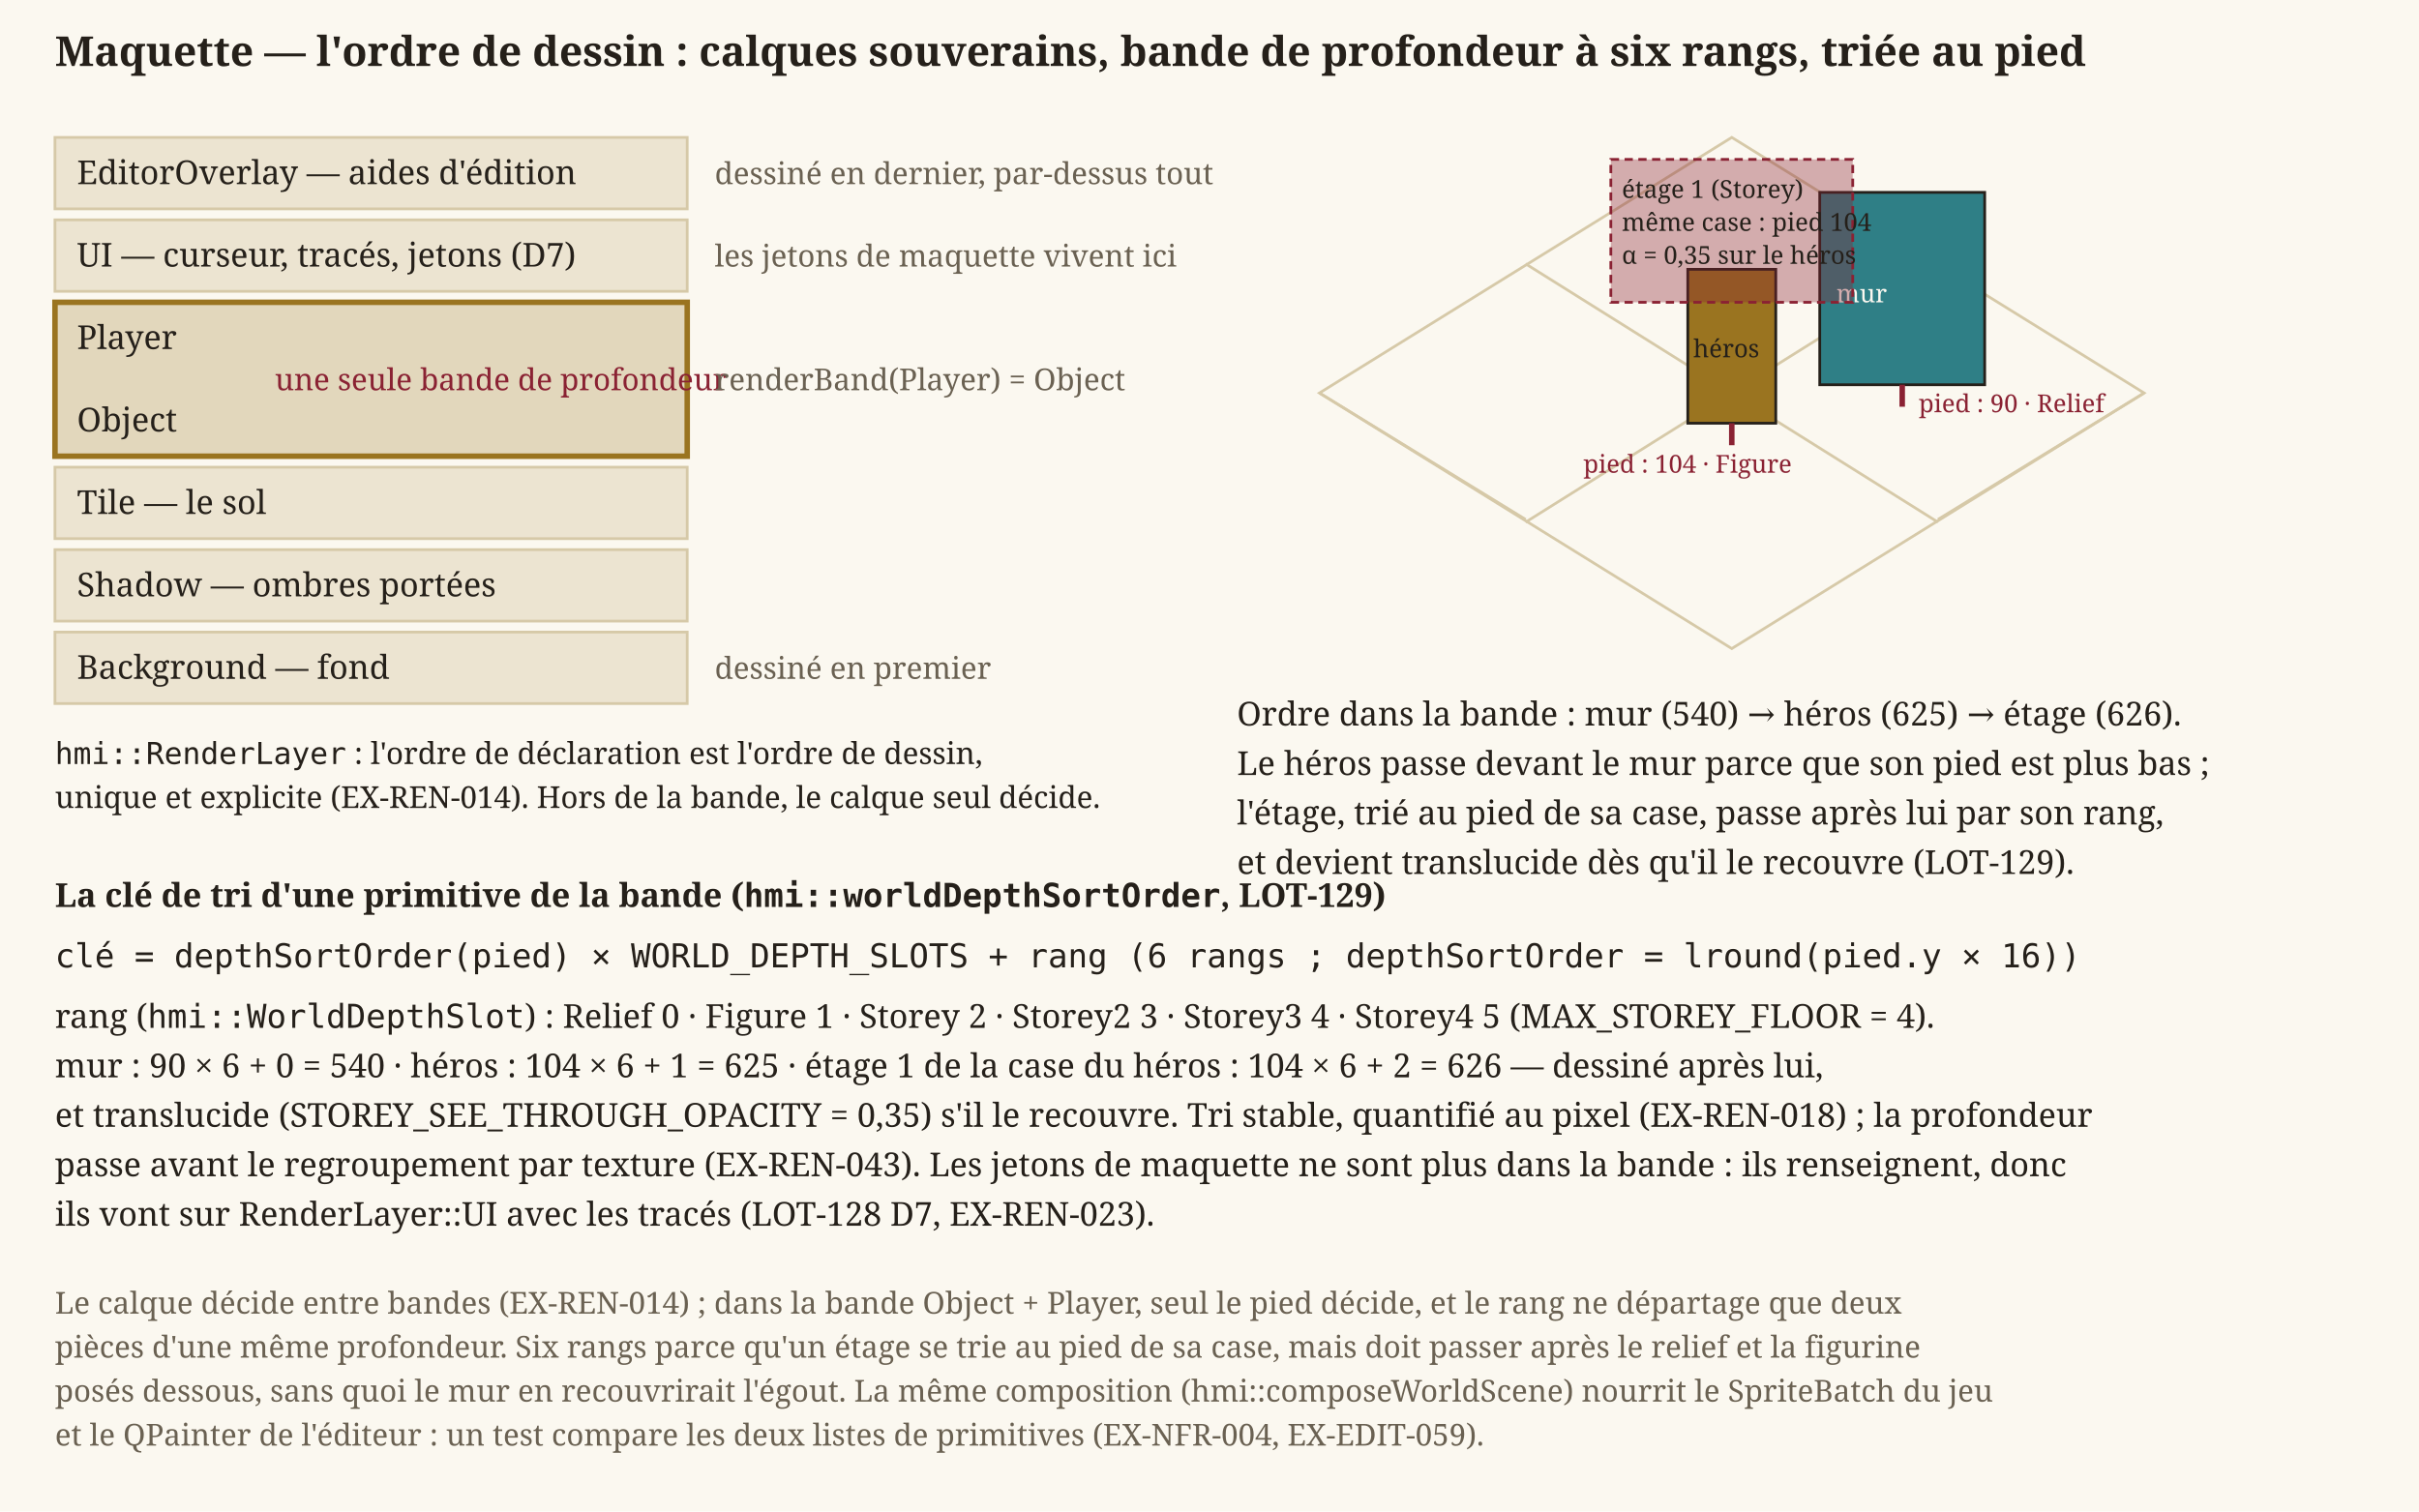
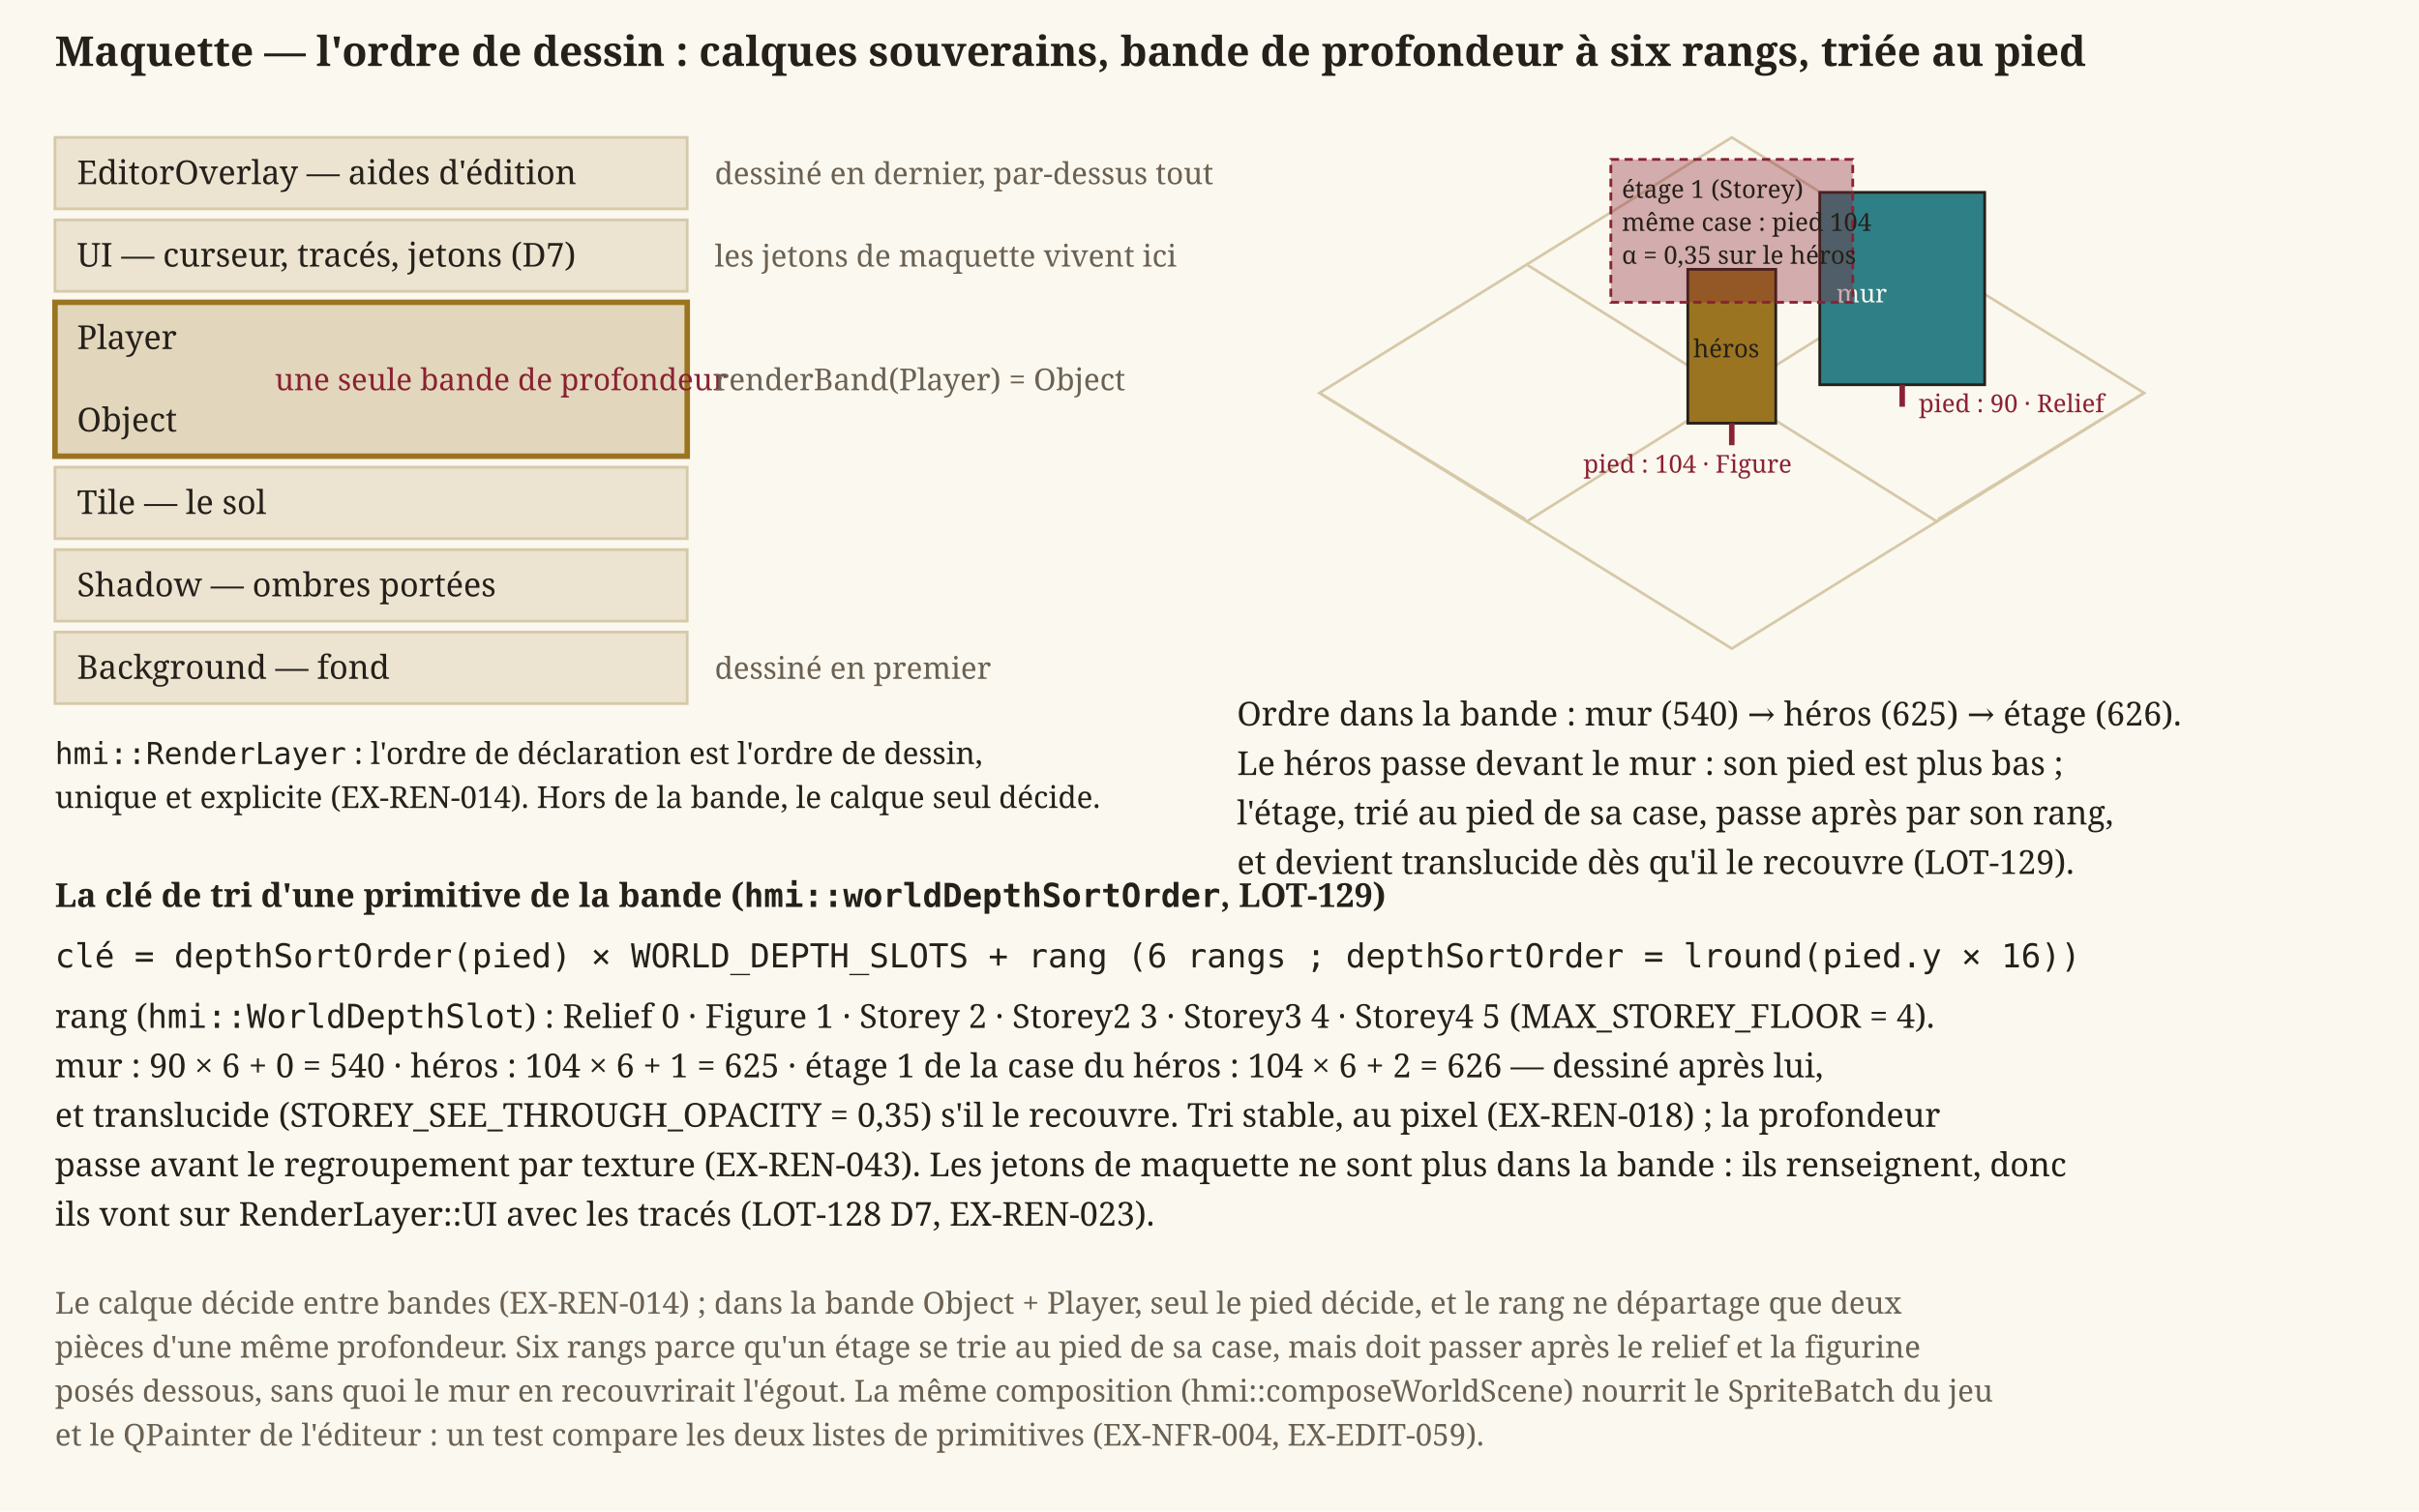
<svg xmlns="http://www.w3.org/2000/svg" viewBox="0 0 880 550" font-family="Georgia, serif" font-size="13">
  <rect width="880" height="550" fill="#fbf8f0" />
  <text x="20" y="24" font-size="15" font-weight="600" fill="#25201a">Maquette — l'ordre de dessin : calques souverains, bande de profondeur à six rangs, triée au pied</text>
  <g transform="translate(20,50)">
    <g font-size="12" fill="#25201a">
      <rect x="0" y="0" width="230" height="26" fill="#ece4d1" stroke="#d6c9a8" />
      <text x="8" y="17">EditorOverlay — aides d'édition</text>
      <rect x="0" y="30" width="230" height="26" fill="#ece4d1" stroke="#d6c9a8" />
      <text x="8" y="47">UI — curseur, tracés, jetons (D7)</text>
      <rect x="0" y="60" width="230" height="56" fill="#9a7420" fill-opacity="0.25" stroke="#9a7420" stroke-width="2" />
      <text x="8" y="77">Player</text>
      <text x="8" y="107">Object</text>
      <text x="80" y="92" font-size="11" fill="#8a2233">une seule bande de profondeur</text>
      <rect x="0" y="120" width="230" height="26" fill="#ece4d1" stroke="#d6c9a8" />
      <text x="8" y="137">Tile — le sol</text>
      <rect x="0" y="150" width="230" height="26" fill="#ece4d1" stroke="#d6c9a8" />
      <text x="8" y="167">Shadow — ombres portées</text>
      <rect x="0" y="180" width="230" height="26" fill="#ece4d1" stroke="#d6c9a8" />
      <text x="8" y="197">Background — fond</text>
    </g>
    <text x="240" y="17" font-size="11" fill="#6a6152">dessiné en dernier, par-dessus tout</text>
    <text x="240" y="47" font-size="11" fill="#6a6152">les jetons de maquette vivent ici</text>
    <text x="240" y="92" font-size="11" fill="#6a6152">renderBand(Player) = Object</text>
    <text x="240" y="197" font-size="11" fill="#6a6152">dessiné en premier</text>
    <text x="0" y="228" font-size="11" fill="#25201a">
      <tspan font-family="Consolas, monospace">hmi::RenderLayer</tspan> : l'ordre de déclaration est l'ordre de dessin,</text>
    <text x="0" y="244" font-size="11" fill="#25201a">unique et explicite (EX-REN-014). Hors de la bande, le calque seul décide.</text>
  </g>
  <g transform="translate(450,50)">
    <g stroke="#d6c9a8" fill="none">
      <path d="M180,0 l150,93 l-150,93 l-150,-93 z" />
      <path d="M105,46 l75,47 M255,46 l-75,47 M30,93 l75,46 M330,93 l-75,46 M105,140 l75,-47 M255,140 l-75,-47" />
    </g>
    <rect x="212" y="20" width="60" height="70" fill="#2f7f86" stroke="#25201a" />
    <text x="218" y="60" font-size="9" fill="#fbf8f0">mur</text>
    <path d="M242,90 L242,98" stroke="#8a2233" stroke-width="2" />
    <text x="248" y="100" font-size="9" fill="#8a2233">pied : 90 · Relief</text>
    <rect x="164" y="48" width="32" height="56" fill="#9a7420" stroke="#25201a" />
    <text x="166" y="80" font-size="9" fill="#25201a">héros</text>
    <path d="M180,104 L180,112" stroke="#8a2233" stroke-width="2" />
    <text x="126" y="122" font-size="9" fill="#8a2233">pied : 104 · Figure</text>
    <rect x="136" y="8" width="88" height="52" fill="#8a2233" fill-opacity="0.35" stroke="#8a2233" stroke-dasharray="3 2" />
    <text x="140" y="22" font-size="9" fill="#25201a">étage 1 (Storey)</text>
    <text x="140" y="34" font-size="9" fill="#25201a">même case : pied 104</text>
    <text x="140" y="46" font-size="9" fill="#25201a">α = 0,35 sur le héros</text>
    <text x="0" y="214" font-size="12" fill="#25201a">Ordre dans la bande : mur (540) → héros (625) → étage (626).</text>
-     <text x="0" y="232" font-size="12" fill="#25201a">Le héros passe devant le mur parce que son pied est plus bas ;</text>
-     <text x="0" y="250" font-size="12" fill="#25201a">l'étage, trié au pied de sa case, passe après lui par son rang,</text>
+     <text x="0" y="232" font-size="12" fill="#25201a">Le héros passe devant le mur : son pied est plus bas ;</text>
+     <text x="0" y="250" font-size="12" fill="#25201a">l'étage, trié au pied de sa case, passe après par son rang,</text>
    <text x="0" y="268" font-size="12" fill="#25201a">et devient translucide dès qu'il le recouvre (LOT-129).</text>
  </g>
  <g fill="#25201a" font-size="12">
    <text x="20" y="330" font-weight="600">La clé de tri d'une primitive de la bande (<tspan font-family="Consolas, monospace">hmi::worldDepthSortOrder</tspan>, LOT-129)</text>
    <text x="20" y="352" font-family="Consolas, monospace">clé = depthSortOrder(pied) × WORLD_DEPTH_SLOTS + rang     (6 rangs ; depthSortOrder = lround(pied.y × 16))</text>
    <text x="20" y="374">rang (<tspan font-family="Consolas, monospace">hmi::WorldDepthSlot</tspan>) : Relief 0 · Figure 1 · Storey 2 · Storey2 3 · Storey3 4 · Storey4 5 (MAX_STOREY_FLOOR = 4).</text>
    <text x="20" y="392">mur : 90 × 6 + 0 = 540 · héros : 104 × 6 + 1 = 625 · étage 1 de la case du héros : 104 × 6 + 2 = 626 — dessiné après lui,</text>
-     <text x="20" y="410">et translucide (STOREY_SEE_THROUGH_OPACITY = 0,35) s'il le recouvre. Tri stable, quantifié au pixel (EX-REN-018) ; la profondeur</text>
+     <text x="20" y="410">et translucide (STOREY_SEE_THROUGH_OPACITY = 0,35) s'il le recouvre. Tri stable, au pixel (EX-REN-018) ; la profondeur</text>
    <text x="20" y="428">passe avant le regroupement par texture (EX-REN-043). Les jetons de maquette ne sont plus dans la bande : ils renseignent, donc</text>
    <text x="20" y="446">ils vont sur RenderLayer::UI avec les tracés (LOT-128 D7, EX-REN-023).</text>
  </g>
  <g font-size="11" fill="#6a6152">
    <text x="20" y="478">Le calque décide entre bandes (EX-REN-014) ; dans la bande Object + Player, seul le pied décide, et le rang ne départage que deux</text>
    <text x="20" y="494">pièces d'une même profondeur. Six rangs parce qu'un étage se trie au pied de sa case, mais doit passer après le relief et la figurine</text>
    <text x="20" y="510">posés dessous, sans quoi le mur en recouvrirait l'égout. La même composition (hmi::composeWorldScene) nourrit le SpriteBatch du jeu</text>
    <text x="20" y="526">et le QPainter de l'éditeur : un test compare les deux listes de primitives (EX-NFR-004, EX-EDIT-059).</text>
  </g>
</svg>
